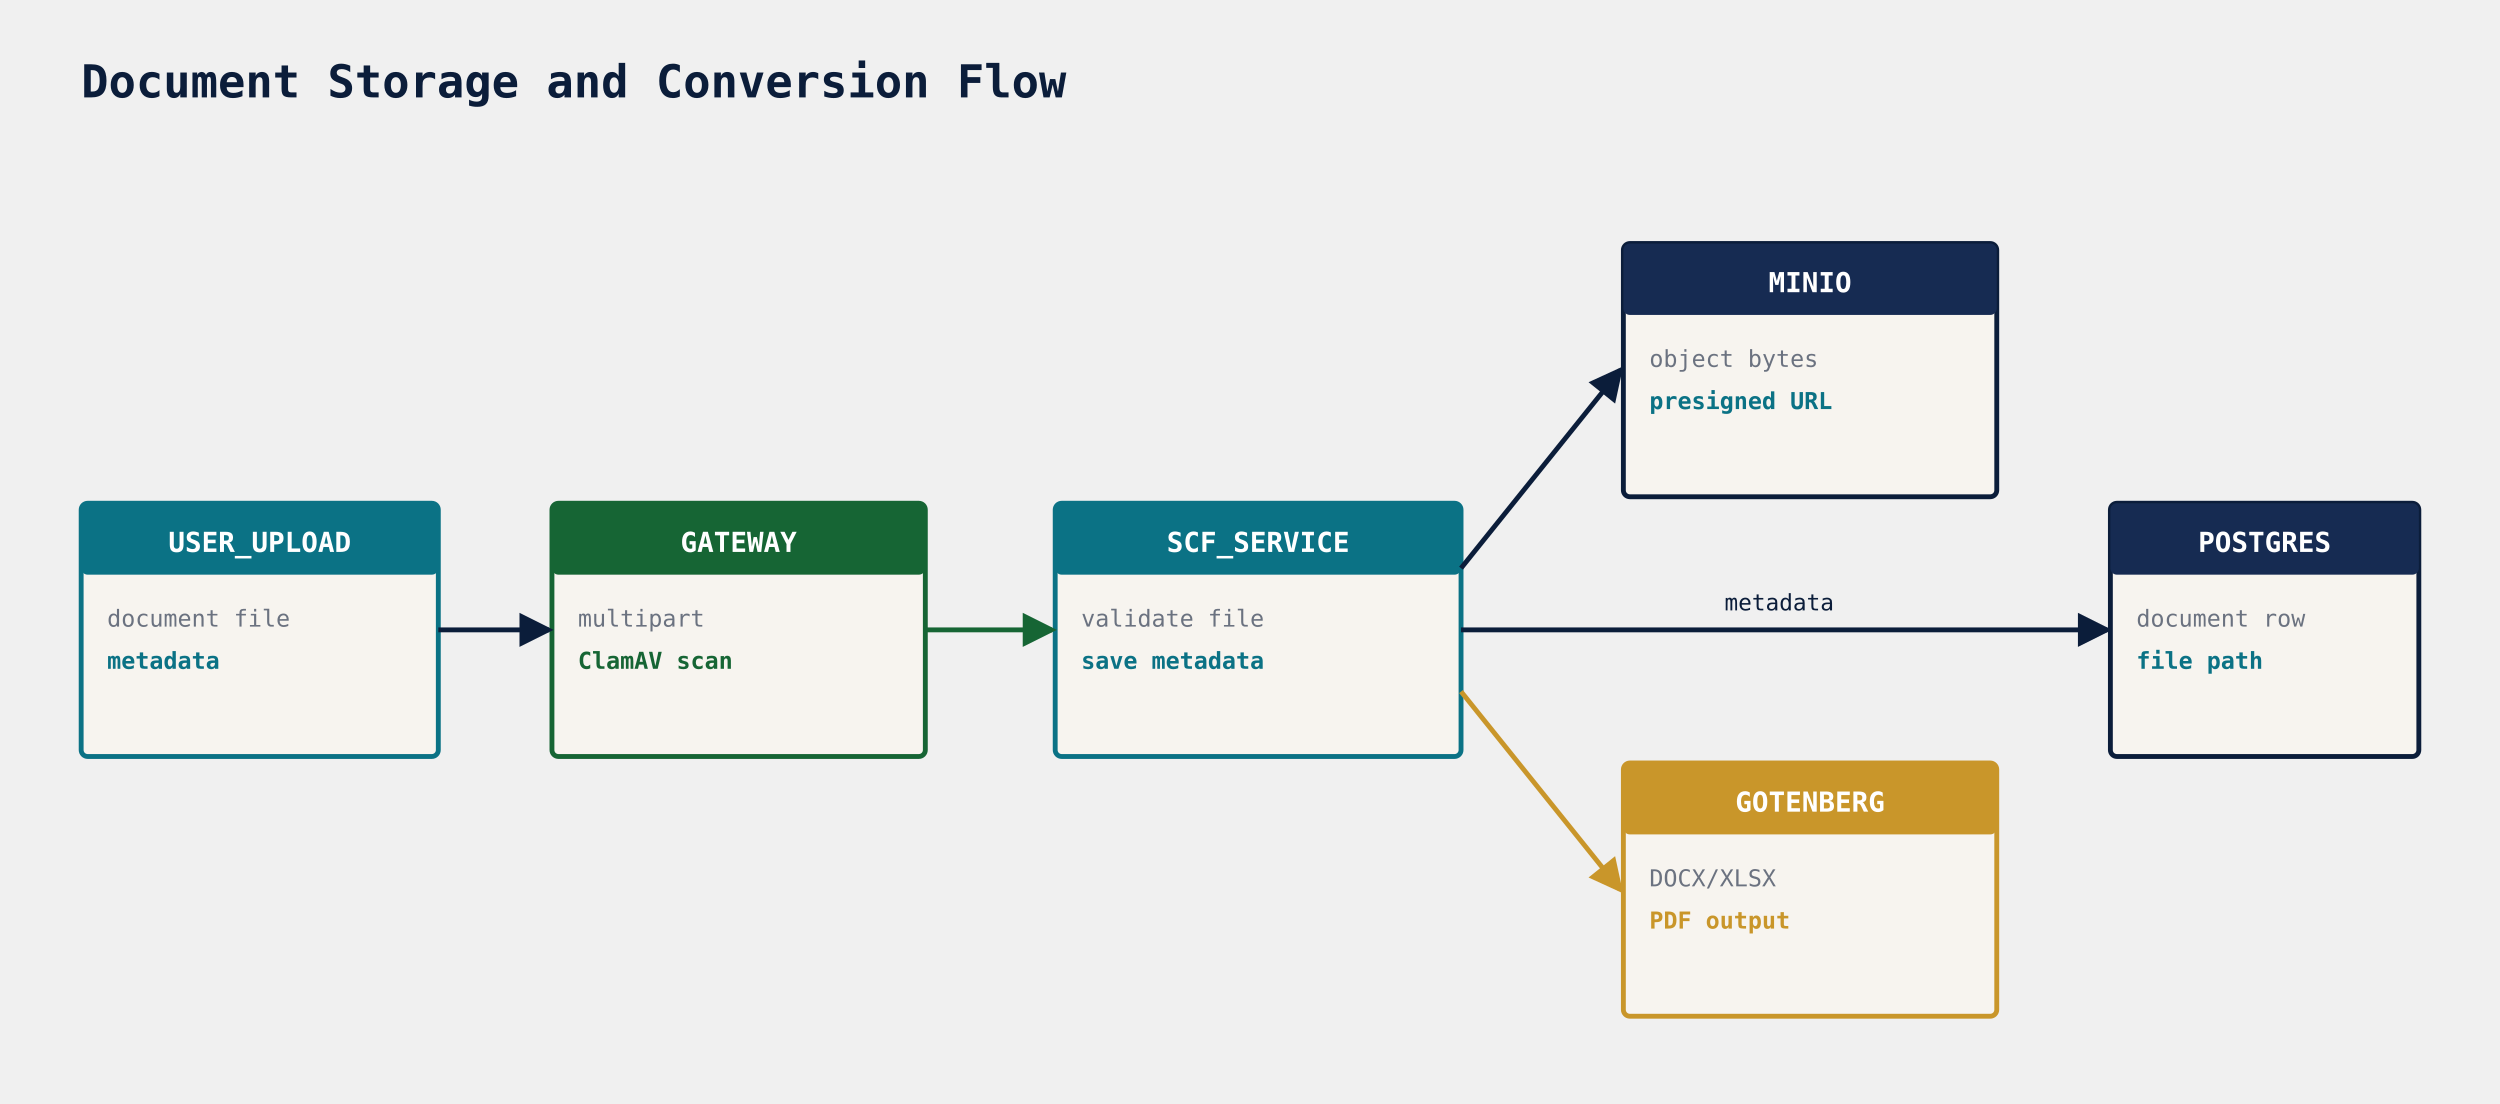
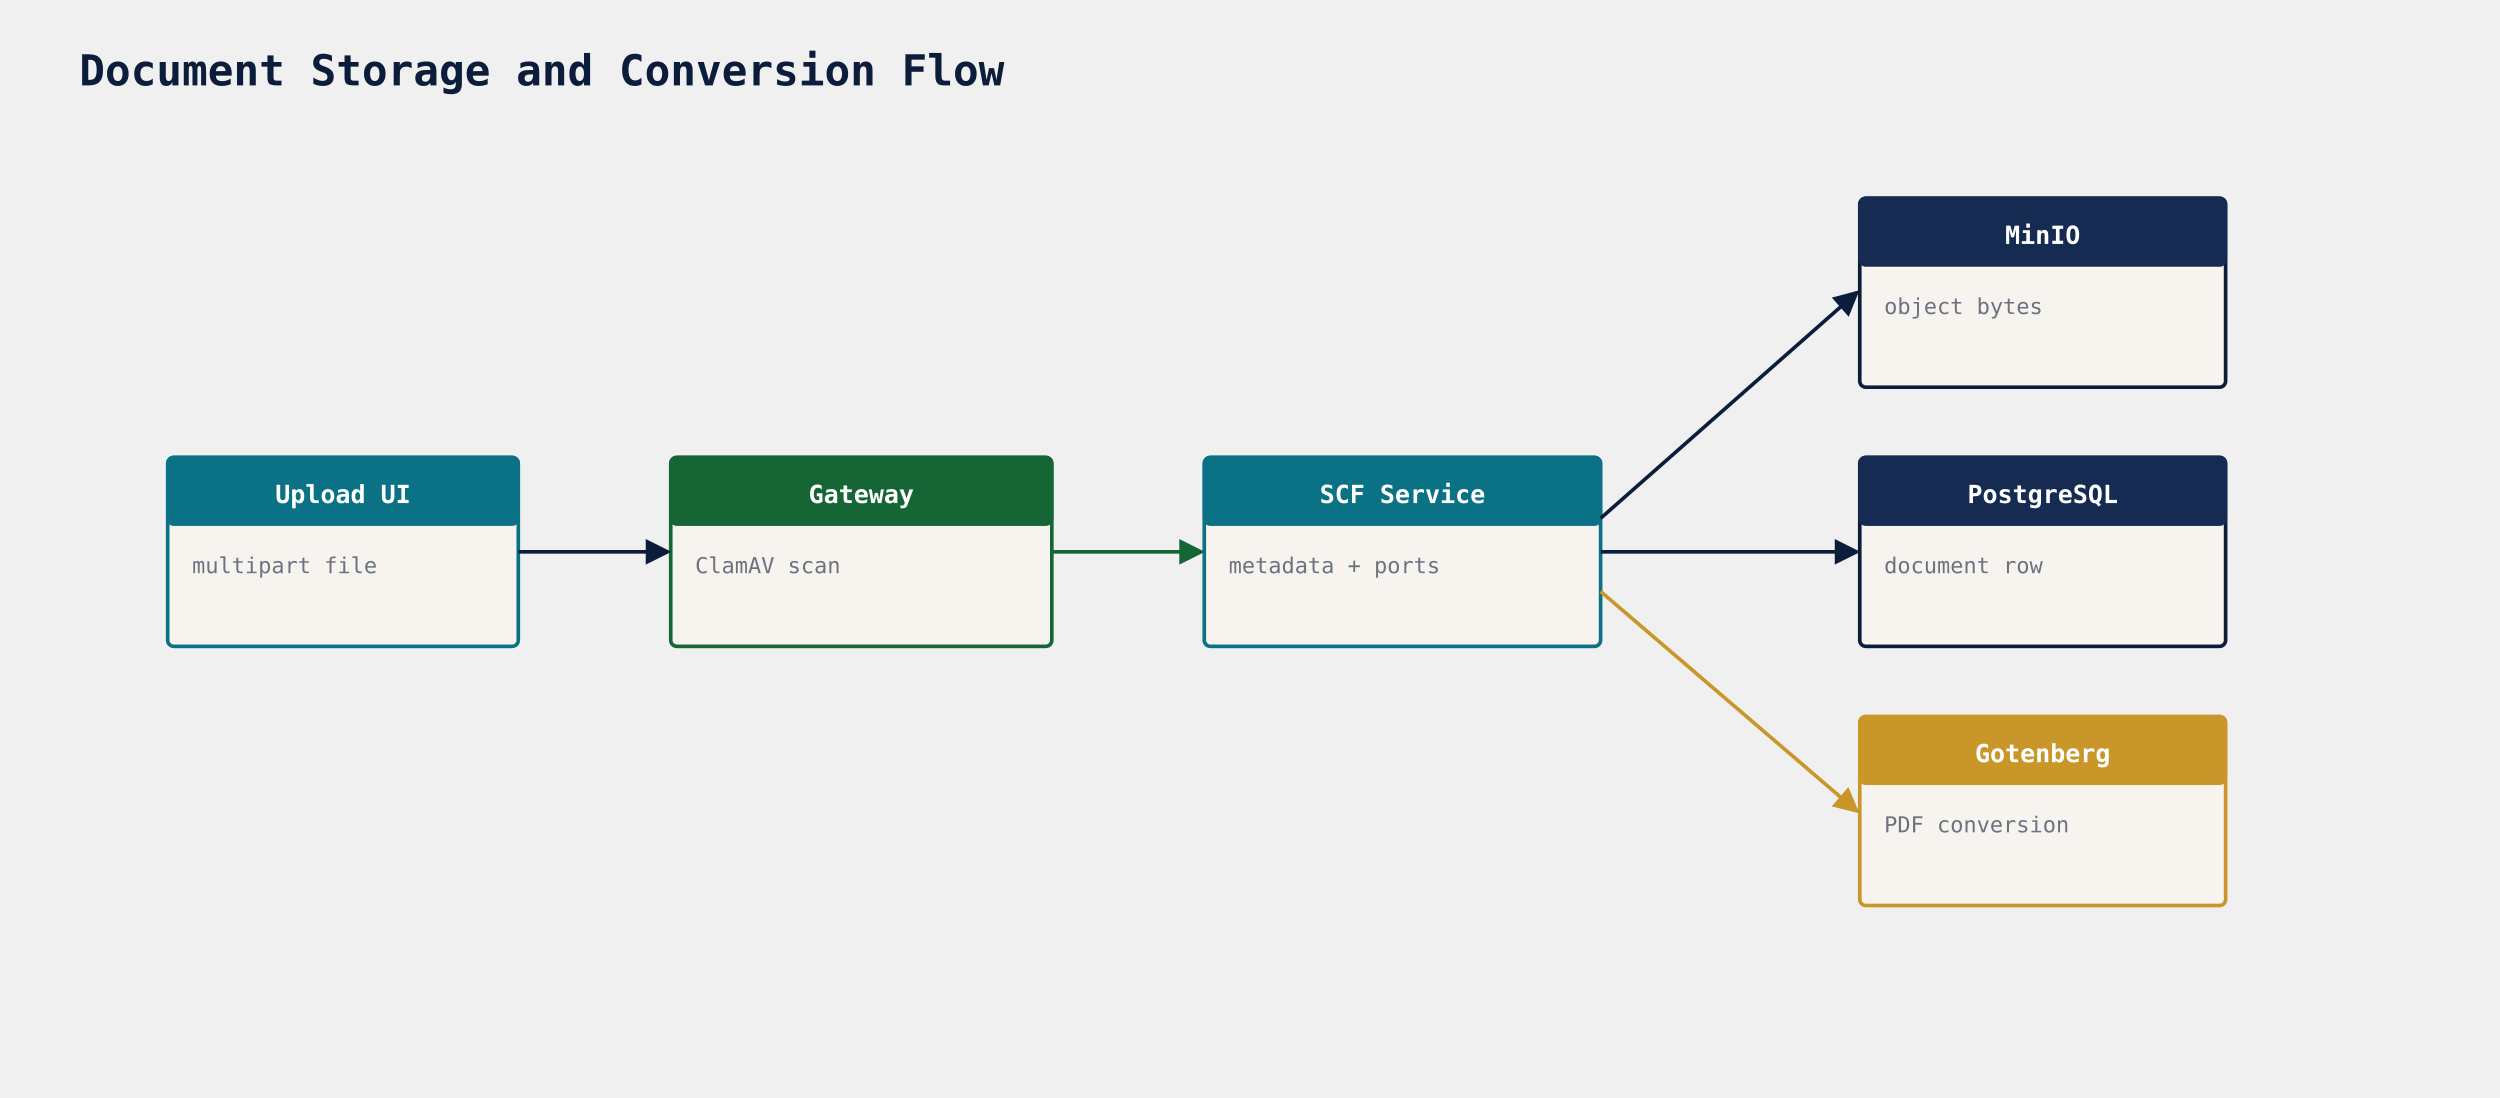
- <svg xmlns="http://www.w3.org/2000/svg" viewBox="0 0 770 340" style="width:100%; height:auto;">
+ <svg xmlns="http://www.w3.org/2000/svg" viewBox="0 0 820 360" style="width:100%; height:auto;">
  <defs>
    <marker id="arrow_navy" markerWidth="7" markerHeight="7" refX="6" refY="3.5" orient="auto">
      <path d="M0,0 L7,3.5 L0,7 Z" fill="#0B1D3A" />
    </marker>
-     <marker id="arrow_gray" markerWidth="7" markerHeight="7" refX="6" refY="3.5" orient="auto">
-       <path d="M0,0 L7,3.5 L0,7 Z" fill="#6B7280" />
+     <marker id="arrow_teal" markerWidth="7" markerHeight="7" refX="6" refY="3.5" orient="auto">
+       <path d="M0,0 L7,3.5 L0,7 Z" fill="#0B7285" />
+     </marker>
+     <marker id="arrow_gold" markerWidth="7" markerHeight="7" refX="6" refY="3.5" orient="auto">
+       <path d="M0,0 L7,3.5 L0,7 Z" fill="#C9962A" />
    </marker>
    <marker id="arrow_green" markerWidth="7" markerHeight="7" refX="6" refY="3.5" orient="auto">
      <path d="M0,0 L7,3.5 L0,7 Z" fill="#166534" />
    </marker>
-     <marker id="arrow_gold" markerWidth="7" markerHeight="7" refX="6" refY="3.5" orient="auto">
-       <path d="M0,0 L7,3.5 L0,7 Z" fill="#C9962A" />
+     <marker id="arrow_red" markerWidth="7" markerHeight="7" refX="6" refY="3.5" orient="auto">
+       <path d="M0,0 L7,3.5 L0,7 Z" fill="#B91C1C" />
+     </marker>
+     <marker id="arrow_gray" markerWidth="7" markerHeight="7" refX="6" refY="3.5" orient="auto">
+       <path d="M0,0 L7,3.5 L0,7 Z" fill="#6B7280" />
    </marker>
  </defs>
-   <text x="25" y="30" font-family="JetBrains Mono, monospace" font-size="14" fill="#0B1D3A" font-weight="700">Document Storage and Conversion Flow</text>
-   <rect x="25" y="155" width="110" height="78" rx="2" fill="#F7F4EF" stroke="#0B7285" stroke-width="1.5" />
-   <rect x="25" y="155" width="110" height="22" rx="2" fill="#0B7285" />
-   <text x="80.0" y="170" text-anchor="middle" font-family="JetBrains Mono, monospace" font-size="8.5" fill="white" font-weight="600">USER_UPLOAD</text>
-   <text x="33" y="193" font-family="JetBrains Mono, monospace" font-size="7.2" fill="#6B7280" font-weight="400">document file</text>
-   <text x="33" y="206" font-family="JetBrains Mono, monospace" font-size="7.2" fill="#0B7285" font-weight="600">metadata</text>
-   <rect x="170" y="155" width="115" height="78" rx="2" fill="#F7F4EF" stroke="#166534" stroke-width="1.5" />
-   <rect x="170" y="155" width="115" height="22" rx="2" fill="#166534" />
-   <text x="227.5" y="170" text-anchor="middle" font-family="JetBrains Mono, monospace" font-size="8.5" fill="white" font-weight="600">GATEWAY</text>
-   <text x="178" y="193" font-family="JetBrains Mono, monospace" font-size="7.2" fill="#6B7280" font-weight="400">multipart</text>
-   <text x="178" y="206" font-family="JetBrains Mono, monospace" font-size="7.2" fill="#166534" font-weight="600">ClamAV scan</text>
-   <rect x="325" y="155" width="125" height="78" rx="2" fill="#F7F4EF" stroke="#0B7285" stroke-width="1.5" />
-   <rect x="325" y="155" width="125" height="22" rx="2" fill="#0B7285" />
-   <text x="387.5" y="170" text-anchor="middle" font-family="JetBrains Mono, monospace" font-size="8.5" fill="white" font-weight="600">SCF_SERVICE</text>
-   <text x="333" y="193" font-family="JetBrains Mono, monospace" font-size="7.2" fill="#6B7280" font-weight="400">validate file</text>
-   <text x="333" y="206" font-family="JetBrains Mono, monospace" font-size="7.2" fill="#0B7285" font-weight="600">save metadata</text>
-   <rect x="500" y="75" width="115" height="78" rx="2" fill="#F7F4EF" stroke="#0B1D3A" stroke-width="1.5" />
-   <rect x="500" y="75" width="115" height="22" rx="2" fill="#162B52" />
-   <text x="557.5" y="90" text-anchor="middle" font-family="JetBrains Mono, monospace" font-size="8.5" fill="white" font-weight="600">MINIO</text>
-   <text x="508" y="113" font-family="JetBrains Mono, monospace" font-size="7.2" fill="#6B7280" font-weight="400">object bytes</text>
-   <text x="508" y="126" font-family="JetBrains Mono, monospace" font-size="7.2" fill="#0B7285" font-weight="600">presigned URL</text>
-   <rect x="500" y="235" width="115" height="78" rx="2" fill="#F7F4EF" stroke="#C9962A" stroke-width="1.5" />
-   <rect x="500" y="235" width="115" height="22" rx="2" fill="#C9962A" />
-   <text x="557.5" y="250" text-anchor="middle" font-family="JetBrains Mono, monospace" font-size="8.5" fill="white" font-weight="600">GOTENBERG</text>
-   <text x="508" y="273" font-family="JetBrains Mono, monospace" font-size="7.2" fill="#6B7280" font-weight="400">DOCX/XLSX</text>
-   <text x="508" y="286" font-family="JetBrains Mono, monospace" font-size="7.2" fill="#C9962A" font-weight="600">PDF output</text>
-   <rect x="650" y="155" width="95" height="78" rx="2" fill="#F7F4EF" stroke="#0B1D3A" stroke-width="1.5" />
-   <rect x="650" y="155" width="95" height="22" rx="2" fill="#162B52" />
-   <text x="697.5" y="170" text-anchor="middle" font-family="JetBrains Mono, monospace" font-size="8.5" fill="white" font-weight="600">POSTGRES</text>
-   <text x="658" y="193" font-family="JetBrains Mono, monospace" font-size="7.2" fill="#6B7280" font-weight="400">document row</text>
-   <text x="658" y="206" font-family="JetBrains Mono, monospace" font-size="7.2" fill="#0B7285" font-weight="600">file path</text>
-   <line x1="135" y1="194" x2="169" y2="194" stroke="#0B1D3A" stroke-width="1.5" marker-end="url(#arrow_navy)" />
-   <line x1="285" y1="194" x2="324" y2="194" stroke="#166534" stroke-width="1.5" marker-end="url(#arrow_green)" />
-   <line x1="450" y1="175" x2="499" y2="114" stroke="#0B1D3A" stroke-width="1.5" marker-end="url(#arrow_navy)" />
-   <line x1="450" y1="213" x2="499" y2="274" stroke="#C9962A" stroke-width="1.5" marker-end="url(#arrow_gold)" />
-   <line x1="450" y1="194" x2="649" y2="194" stroke="#0B1D3A" stroke-width="1.5" marker-end="url(#arrow_navy)" />
-   <text x="548" y="188" text-anchor="middle" font-family="JetBrains Mono, monospace" font-size="7" fill="#0B1D3A">metadata</text>
+   <text x="26" y="28" text-anchor="start" font-family="JetBrains Mono, monospace" font-size="14" fill="#0B1D3A" font-weight="700">Document Storage and Conversion Flow</text>
+   <rect x="55" y="150" width="115" height="62" rx="2" fill="#F7F4EF" stroke="#0B7285" stroke-width="1.2" />
+   <rect x="55" y="150" width="115" height="22" rx="2" fill="#0B7285" stroke="#0B7285" stroke-width="1.0" />
+   <text x="112.5" y="165" text-anchor="middle" font-family="JetBrains Mono, monospace" font-size="8.2" fill="#FFFFFF" font-weight="700">Upload UI</text>
+   <text x="63" y="188" text-anchor="start" font-family="JetBrains Mono, monospace" font-size="7.2" fill="#6B7280" font-weight="400">multipart file</text>
+   <rect x="220" y="150" width="125" height="62" rx="2" fill="#F7F4EF" stroke="#166534" stroke-width="1.2" />
+   <rect x="220" y="150" width="125" height="22" rx="2" fill="#166534" stroke="#166534" stroke-width="1.0" />
+   <text x="282.5" y="165" text-anchor="middle" font-family="JetBrains Mono, monospace" font-size="8.2" fill="#FFFFFF" font-weight="700">Gateway</text>
+   <text x="228" y="188" text-anchor="start" font-family="JetBrains Mono, monospace" font-size="7.2" fill="#6B7280" font-weight="400">ClamAV scan</text>
+   <rect x="395" y="150" width="130" height="62" rx="2" fill="#F7F4EF" stroke="#0B7285" stroke-width="1.2" />
+   <rect x="395" y="150" width="130" height="22" rx="2" fill="#0B7285" stroke="#0B7285" stroke-width="1.0" />
+   <text x="460.0" y="165" text-anchor="middle" font-family="JetBrains Mono, monospace" font-size="8.2" fill="#FFFFFF" font-weight="700">SCF Service</text>
+   <text x="403" y="188" text-anchor="start" font-family="JetBrains Mono, monospace" font-size="7.2" fill="#6B7280" font-weight="400">metadata + ports</text>
+   <rect x="610" y="65" width="120" height="62" rx="2" fill="#F7F4EF" stroke="#0B1D3A" stroke-width="1.2" />
+   <rect x="610" y="65" width="120" height="22" rx="2" fill="#162B52" stroke="#162B52" stroke-width="1.0" />
+   <text x="670.0" y="80" text-anchor="middle" font-family="JetBrains Mono, monospace" font-size="8.2" fill="#FFFFFF" font-weight="700">MinIO</text>
+   <text x="618" y="103" text-anchor="start" font-family="JetBrains Mono, monospace" font-size="7.2" fill="#6B7280" font-weight="400">object bytes</text>
+   <rect x="610" y="150" width="120" height="62" rx="2" fill="#F7F4EF" stroke="#0B1D3A" stroke-width="1.2" />
+   <rect x="610" y="150" width="120" height="22" rx="2" fill="#162B52" stroke="#162B52" stroke-width="1.0" />
+   <text x="670.0" y="165" text-anchor="middle" font-family="JetBrains Mono, monospace" font-size="8.2" fill="#FFFFFF" font-weight="700">PostgreSQL</text>
+   <text x="618" y="188" text-anchor="start" font-family="JetBrains Mono, monospace" font-size="7.2" fill="#6B7280" font-weight="400">document row</text>
+   <rect x="610" y="235" width="120" height="62" rx="2" fill="#F7F4EF" stroke="#C9962A" stroke-width="1.2" />
+   <rect x="610" y="235" width="120" height="22" rx="2" fill="#C9962A" stroke="#C9962A" stroke-width="1.0" />
+   <text x="670.0" y="250" text-anchor="middle" font-family="JetBrains Mono, monospace" font-size="8.2" fill="#FFFFFF" font-weight="700">Gotenberg</text>
+   <text x="618" y="273" text-anchor="start" font-family="JetBrains Mono, monospace" font-size="7.2" fill="#6B7280" font-weight="400">PDF conversion</text>
+   <line x1="170" y1="181" x2="219" y2="181" stroke="#0B1D3A" stroke-width="1.2" marker-end="url(#arrow_navy)" />
+   <line x1="345" y1="181" x2="394" y2="181" stroke="#166534" stroke-width="1.2" marker-end="url(#arrow_green)" />
+   <line x1="525" y1="170" x2="609" y2="96" stroke="#0B1D3A" stroke-width="1.2" marker-end="url(#arrow_navy)" />
+   <line x1="525" y1="181" x2="609" y2="181" stroke="#0B1D3A" stroke-width="1.2" marker-end="url(#arrow_navy)" />
+   <line x1="525" y1="194" x2="609" y2="266" stroke="#C9962A" stroke-width="1.2" marker-end="url(#arrow_gold)" />
</svg>
